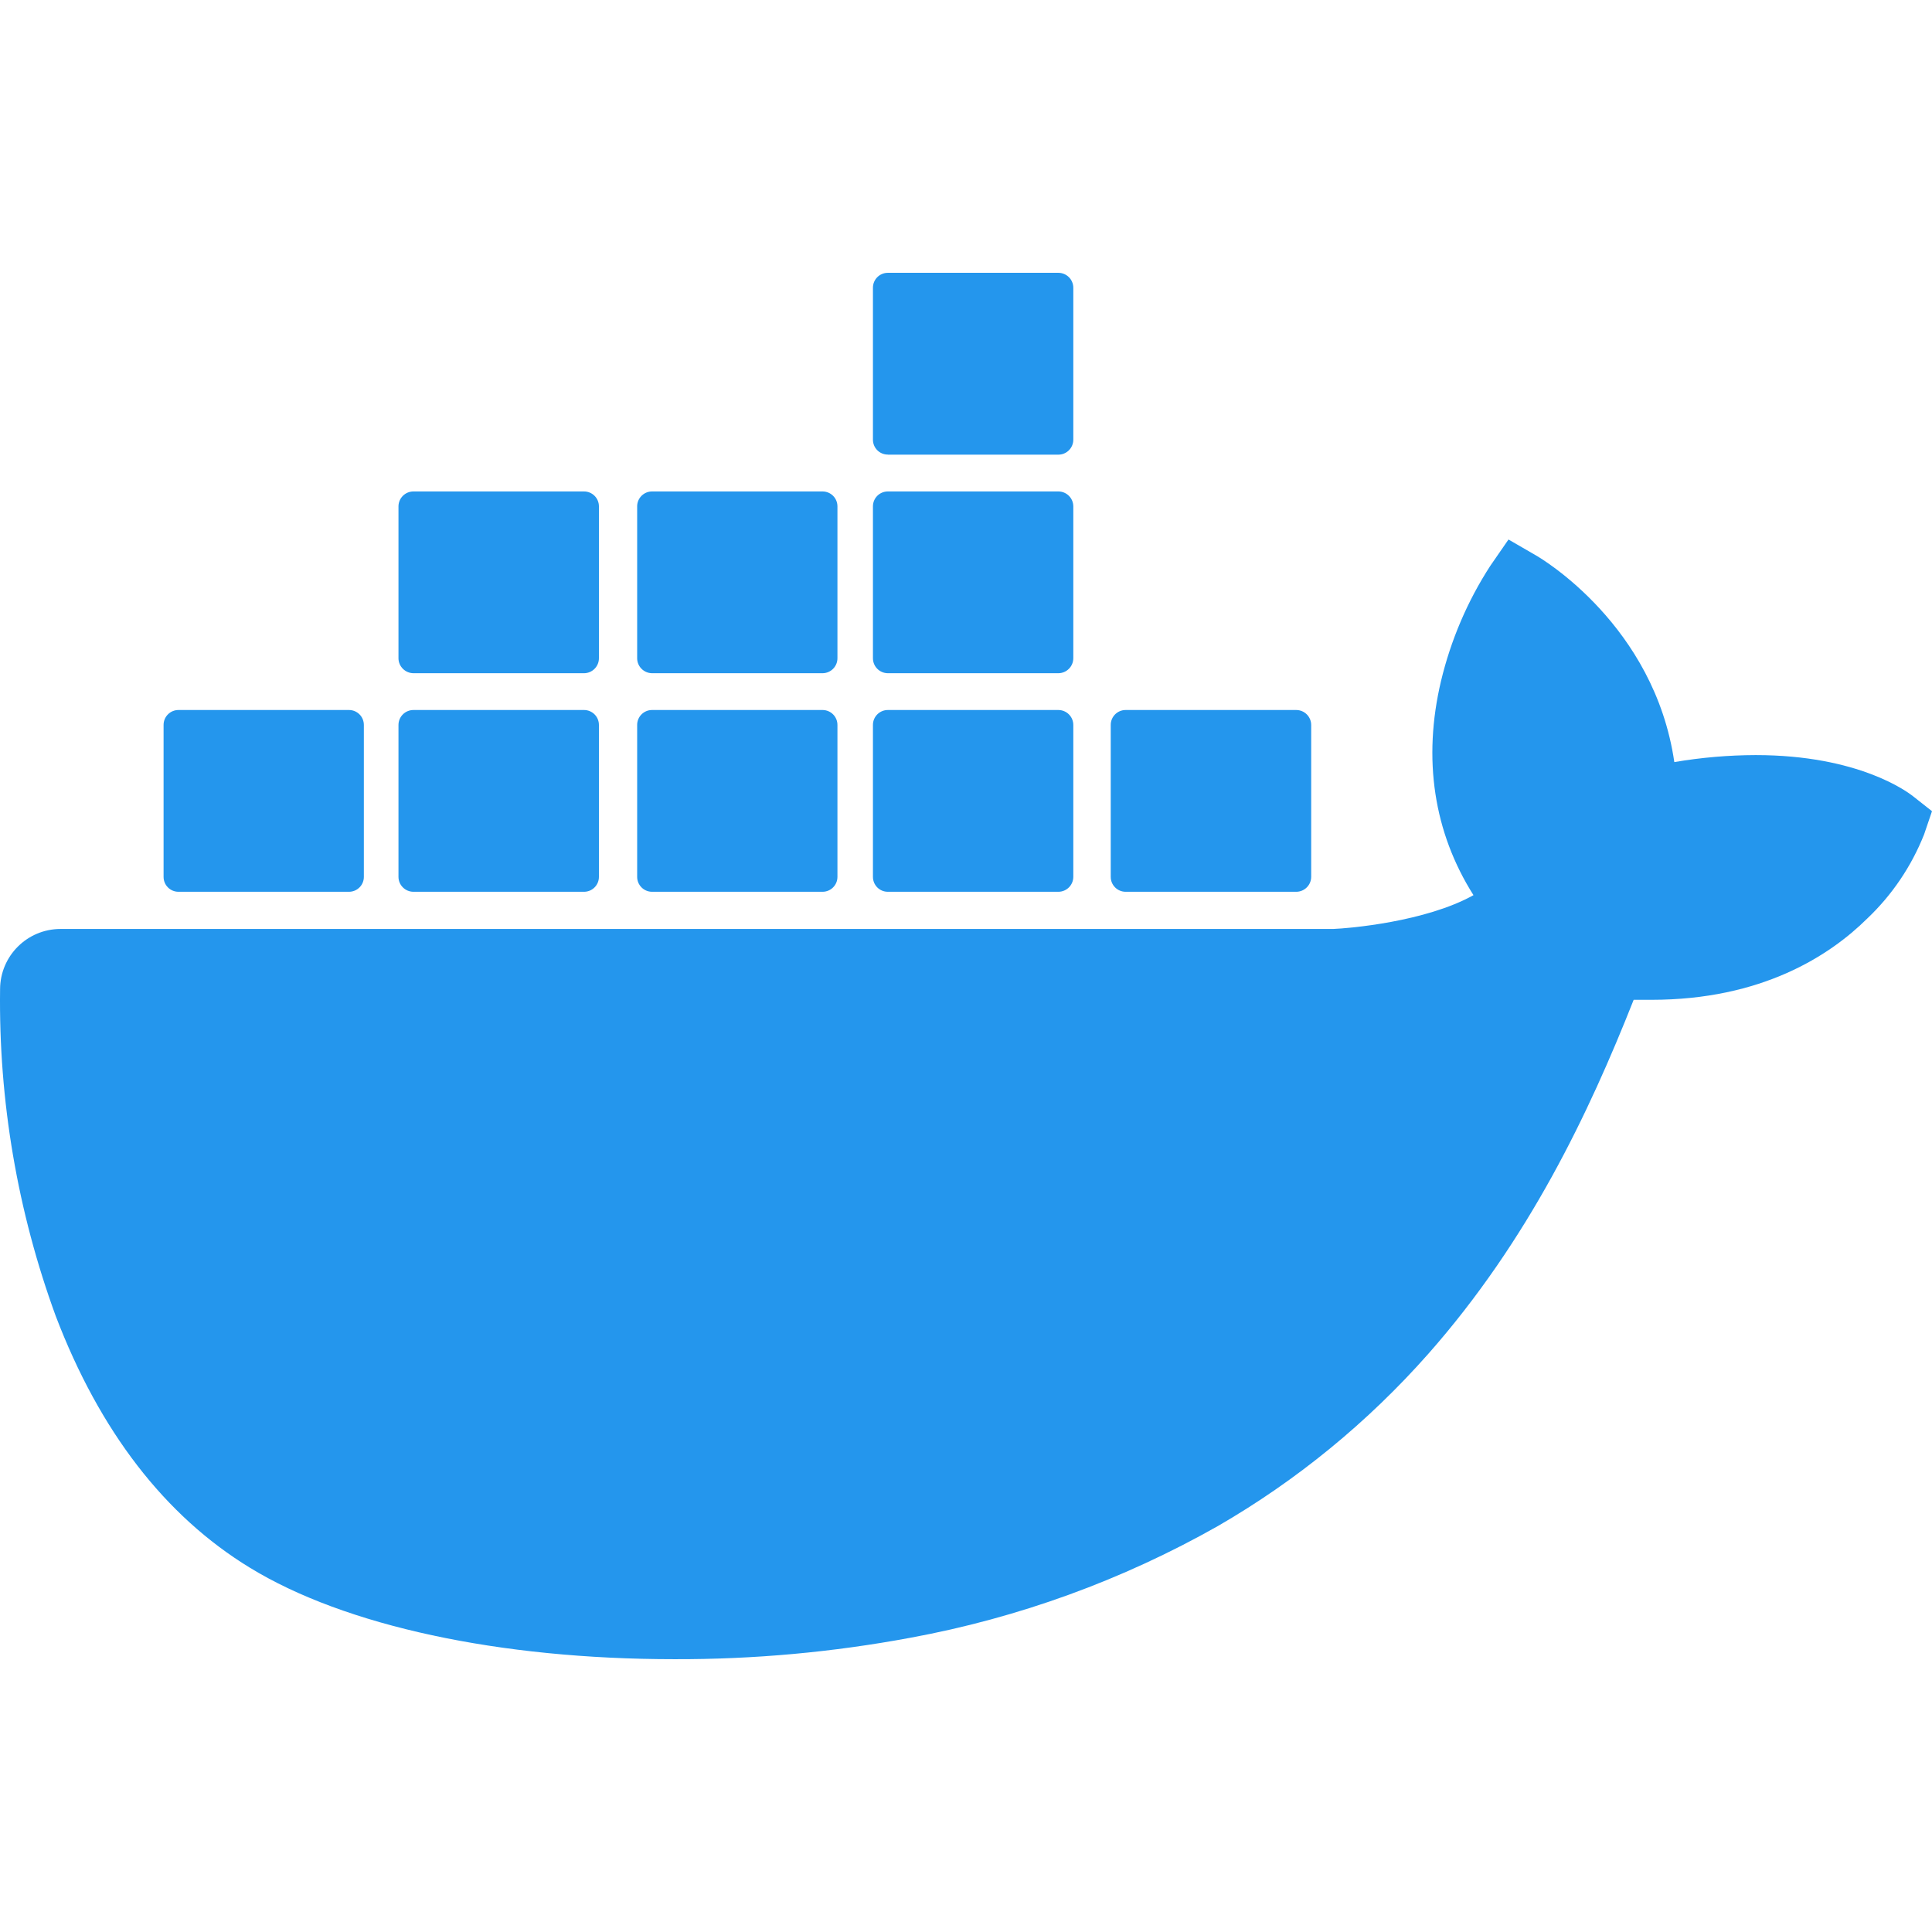
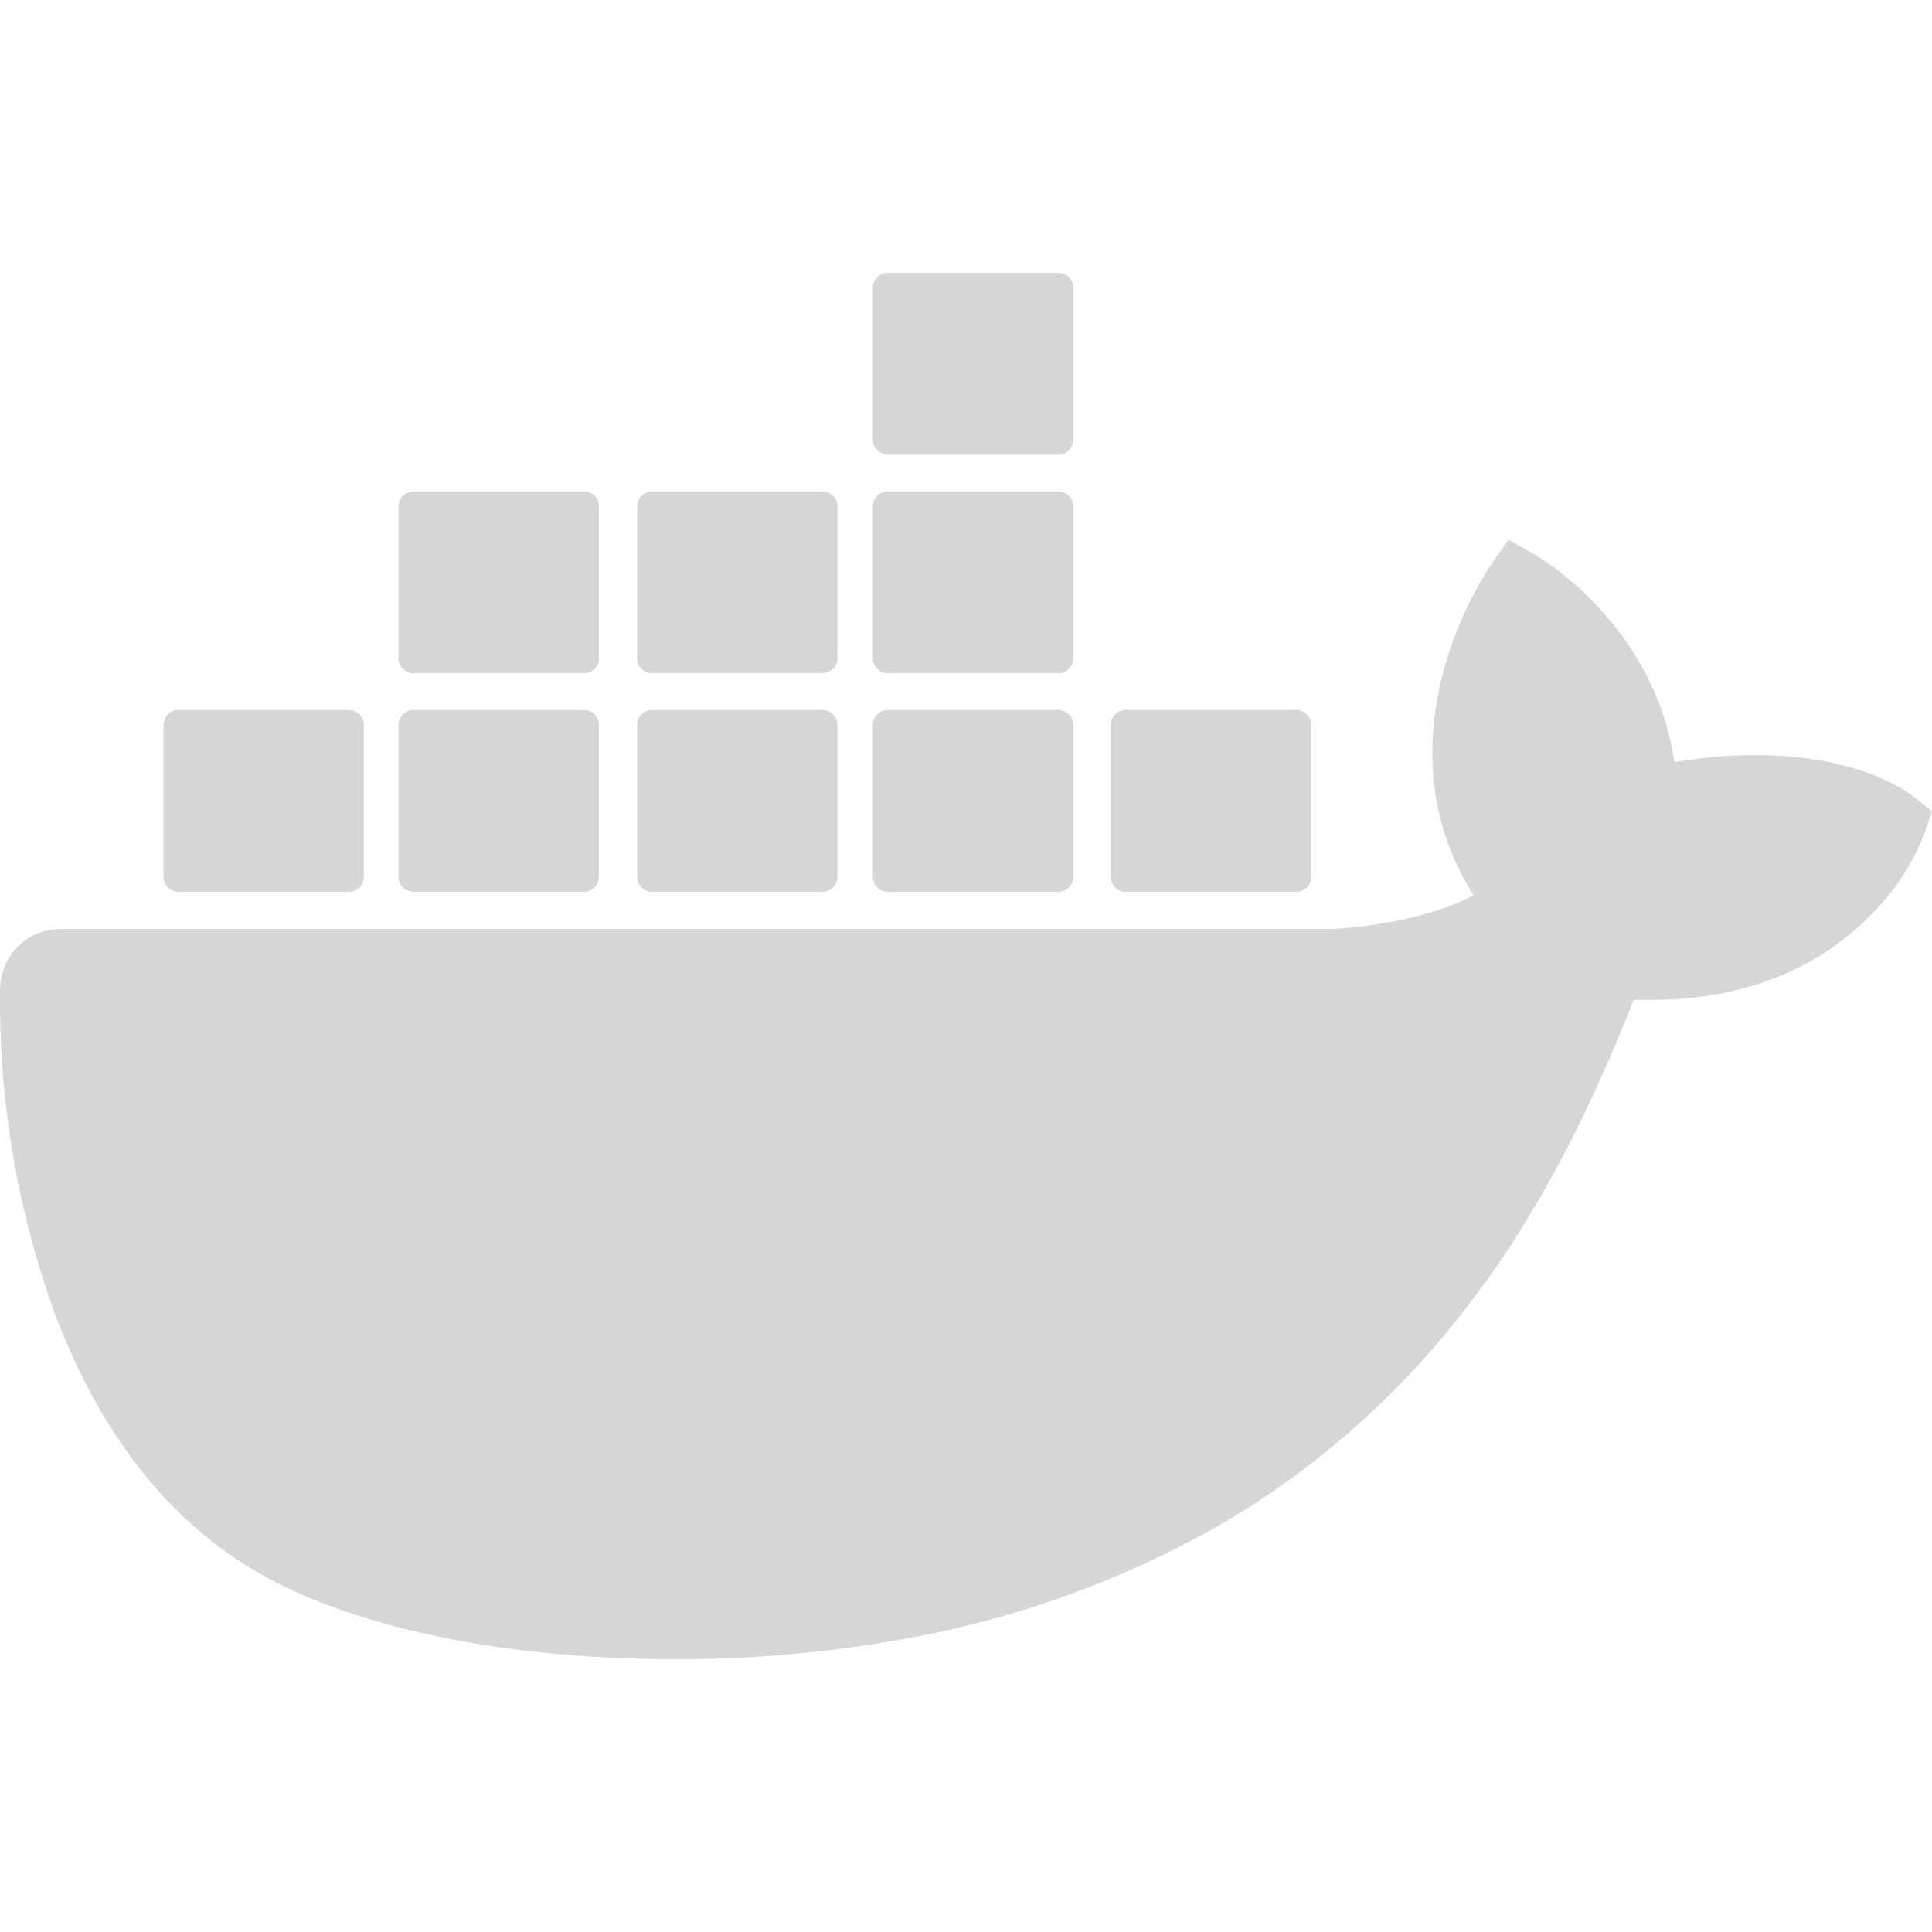
- <svg xmlns="http://www.w3.org/2000/svg" fill="#2496ED" role="img" viewBox="0 0 24 24">
+ <svg xmlns="http://www.w3.org/2000/svg" fill="#d6d6d6" role="img" viewBox="0 0 24 24">
  <path d="M13.983 11.078h2.119a.186.186 0 00.186-.185V9.006a.186.186 0 00-.186-.186h-2.119a.185.185 0 00-.185.185v1.888c0 .102.083.185.185.185m-2.954-5.43h2.118a.186.186 0 00.186-.186V3.574a.186.186 0 00-.186-.185h-2.118a.185.185 0 00-.185.185v1.888c0 .102.082.185.185.185m0 2.716h2.118a.187.187 0 00.186-.186V6.29a.186.186 0 00-.186-.185h-2.118a.185.185 0 00-.185.185v1.887c0 .102.082.185.185.186m-2.93 0h2.12a.186.186 0 00.184-.186V6.29a.185.185 0 00-.185-.185H8.1a.185.185 0 00-.185.185v1.887c0 .102.083.185.185.186m-2.964 0h2.119a.186.186 0 00.185-.186V6.29a.185.185 0 00-.185-.185H5.136a.186.186 0 00-.186.185v1.887c0 .102.084.185.186.186m5.893 2.715h2.118a.186.186 0 00.186-.185V9.006a.186.186 0 00-.186-.186h-2.118a.185.185 0 00-.185.185v1.888c0 .102.082.185.185.185m-2.93 0h2.12a.185.185 0 00.184-.185V9.006a.185.185 0 00-.184-.186h-2.12a.185.185 0 00-.184.185v1.888c0 .102.083.185.185.185m-2.964 0h2.119a.185.185 0 00.185-.185V9.006a.185.185 0 00-.184-.186h-2.12a.186.186 0 00-.186.186v1.887c0 .102.084.185.186.185m-2.92 0h2.12a.185.185 0 00.184-.185V9.006a.185.185 0 00-.184-.186h-2.12a.185.185 0 00-.184.185v1.888c0 .102.082.185.185.185M23.763 9.89c-.065-.051-.672-.51-1.954-.51-.338.001-.676.03-1.01.087-.248-1.7-1.653-2.53-1.716-2.566l-.344-.199-.226.327c-.284.438-.49.922-.612 1.43-.23.97-.09 1.882.403 2.661-.595.332-1.55.413-1.744.42H.751a.751.751 0 00-.75.748 11.376 11.376 0 00.692 4.062c.545 1.428 1.355 2.48 2.41 3.124 1.18.723 3.1 1.137 5.275 1.137.983.003 1.963-.086 2.93-.266a12.248 12.248 0 003.823-1.389c.98-.567 1.86-1.288 2.61-2.136 1.252-1.418 1.998-2.997 2.553-4.4h.221c1.372 0 2.215-.549 2.68-1.009.309-.293.55-.65.707-1.046l.098-.288Z" />
</svg>
